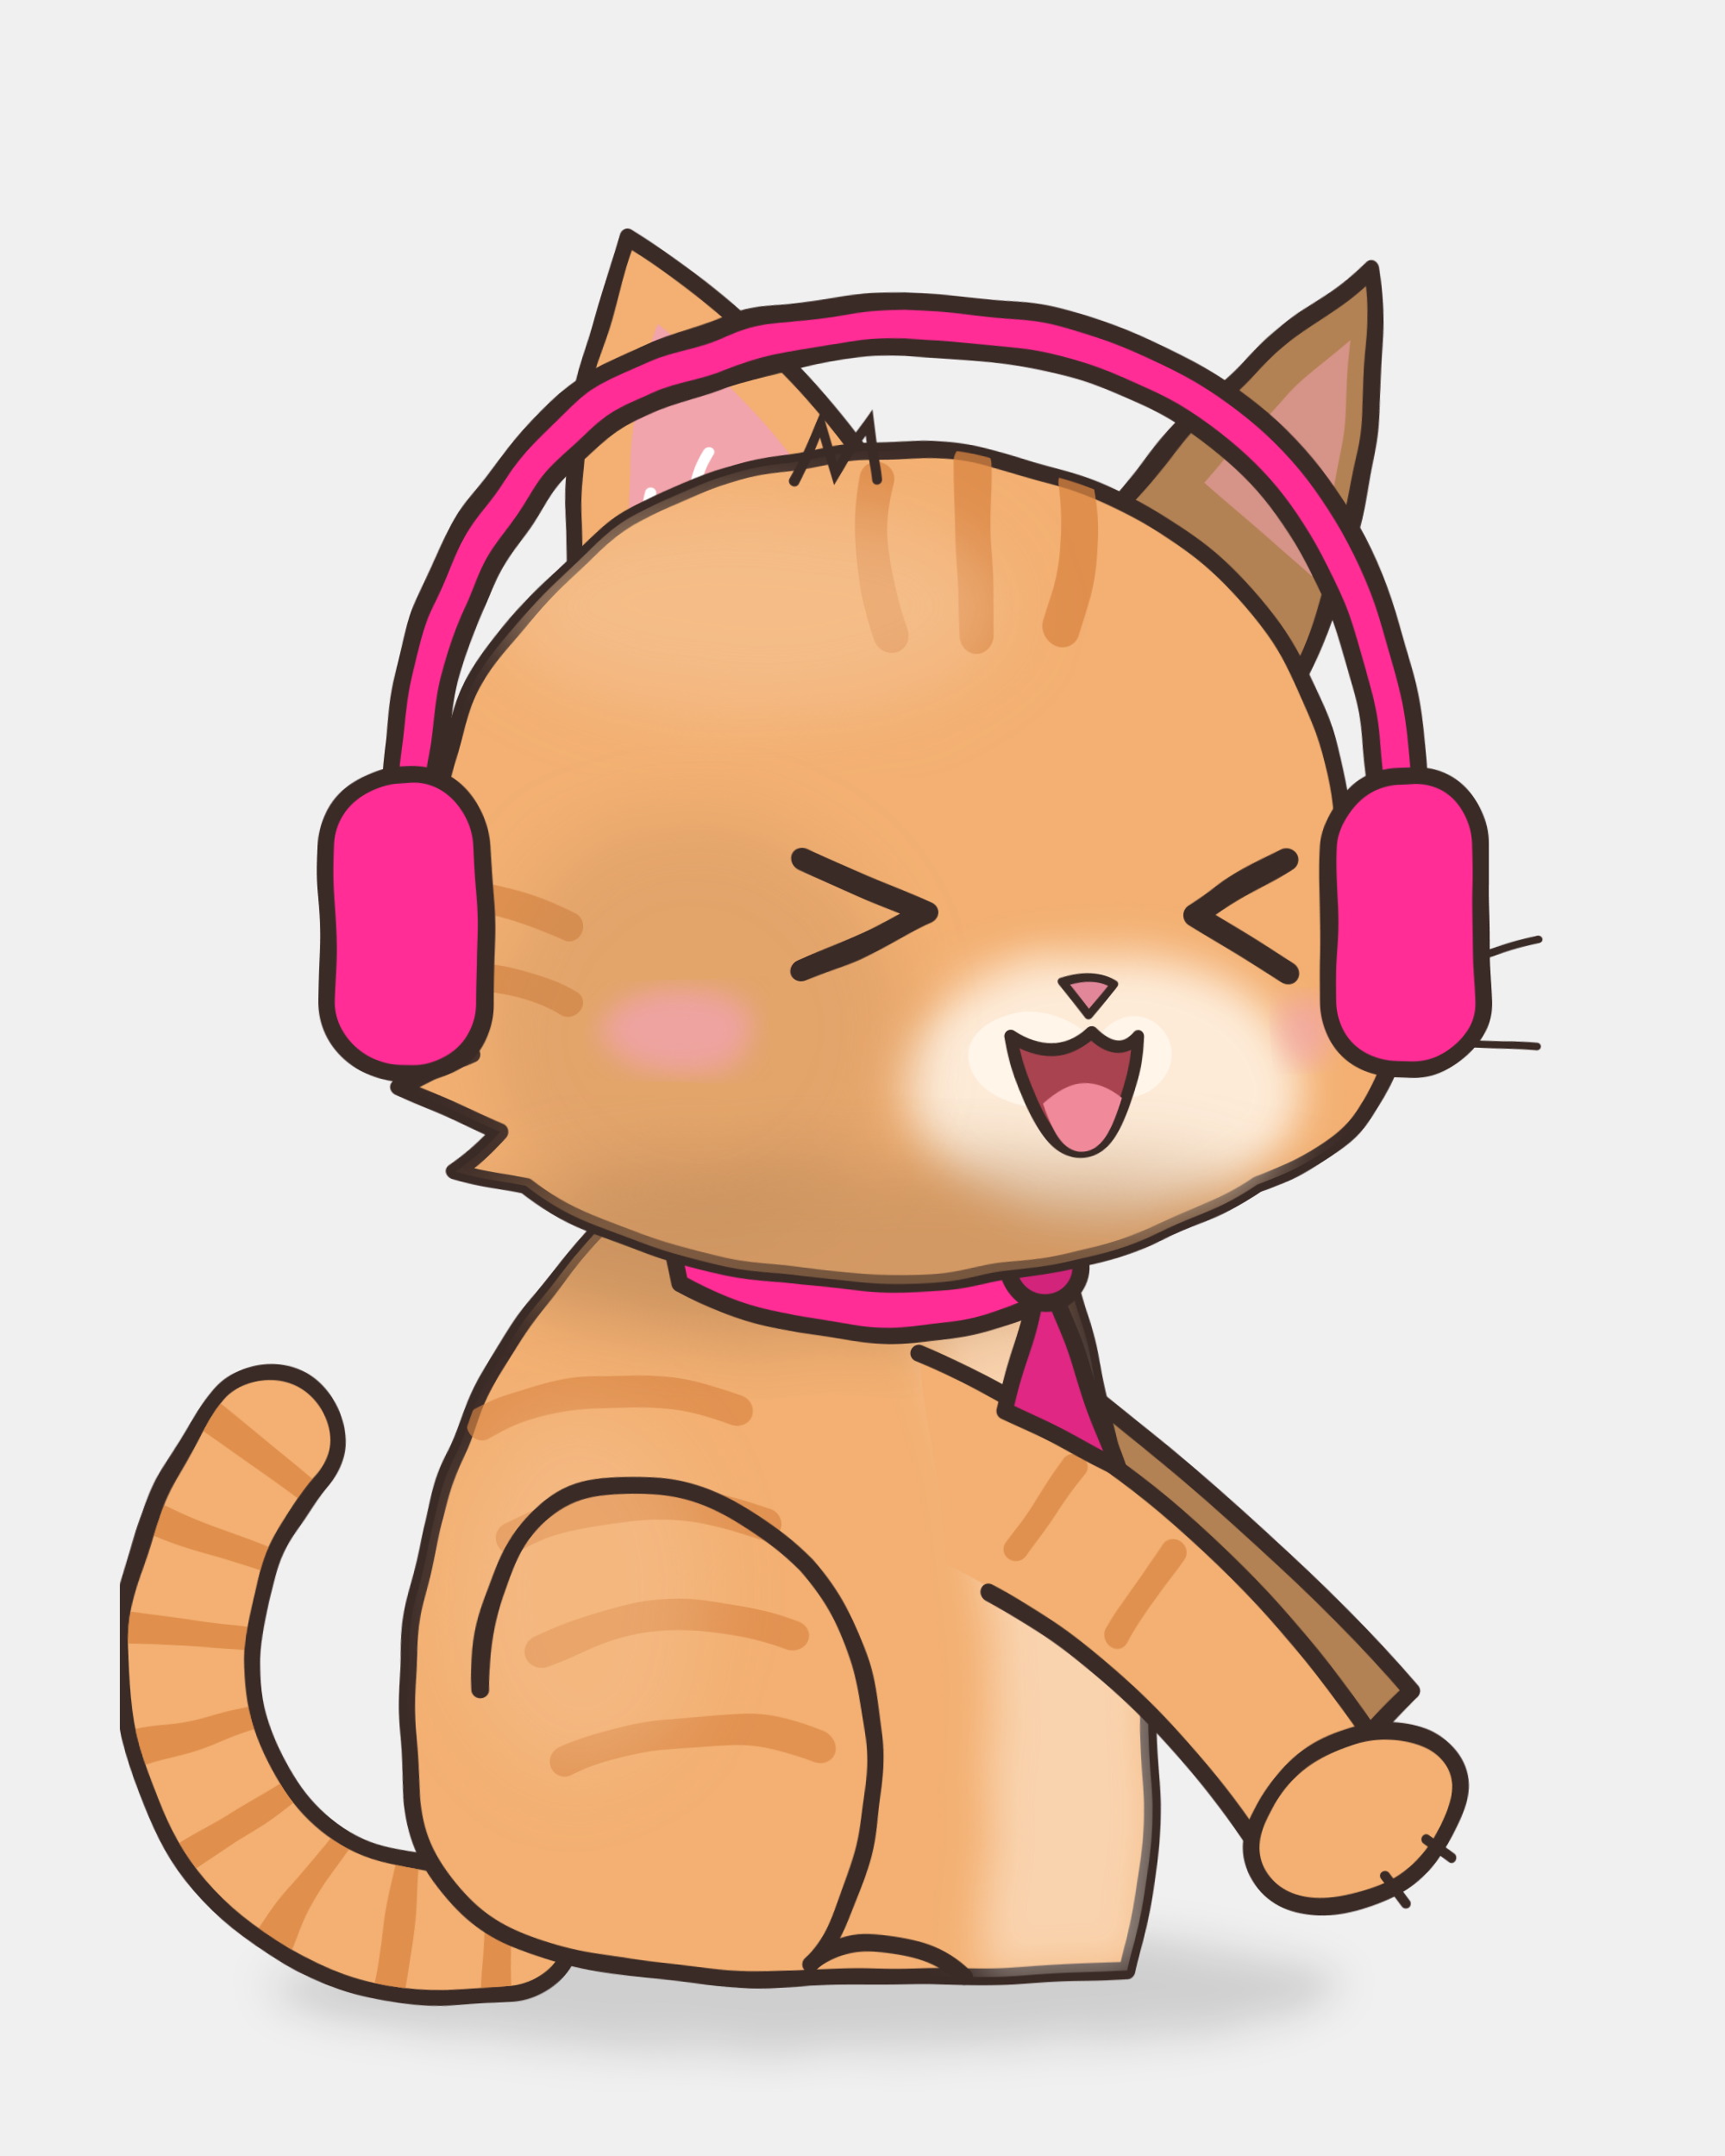
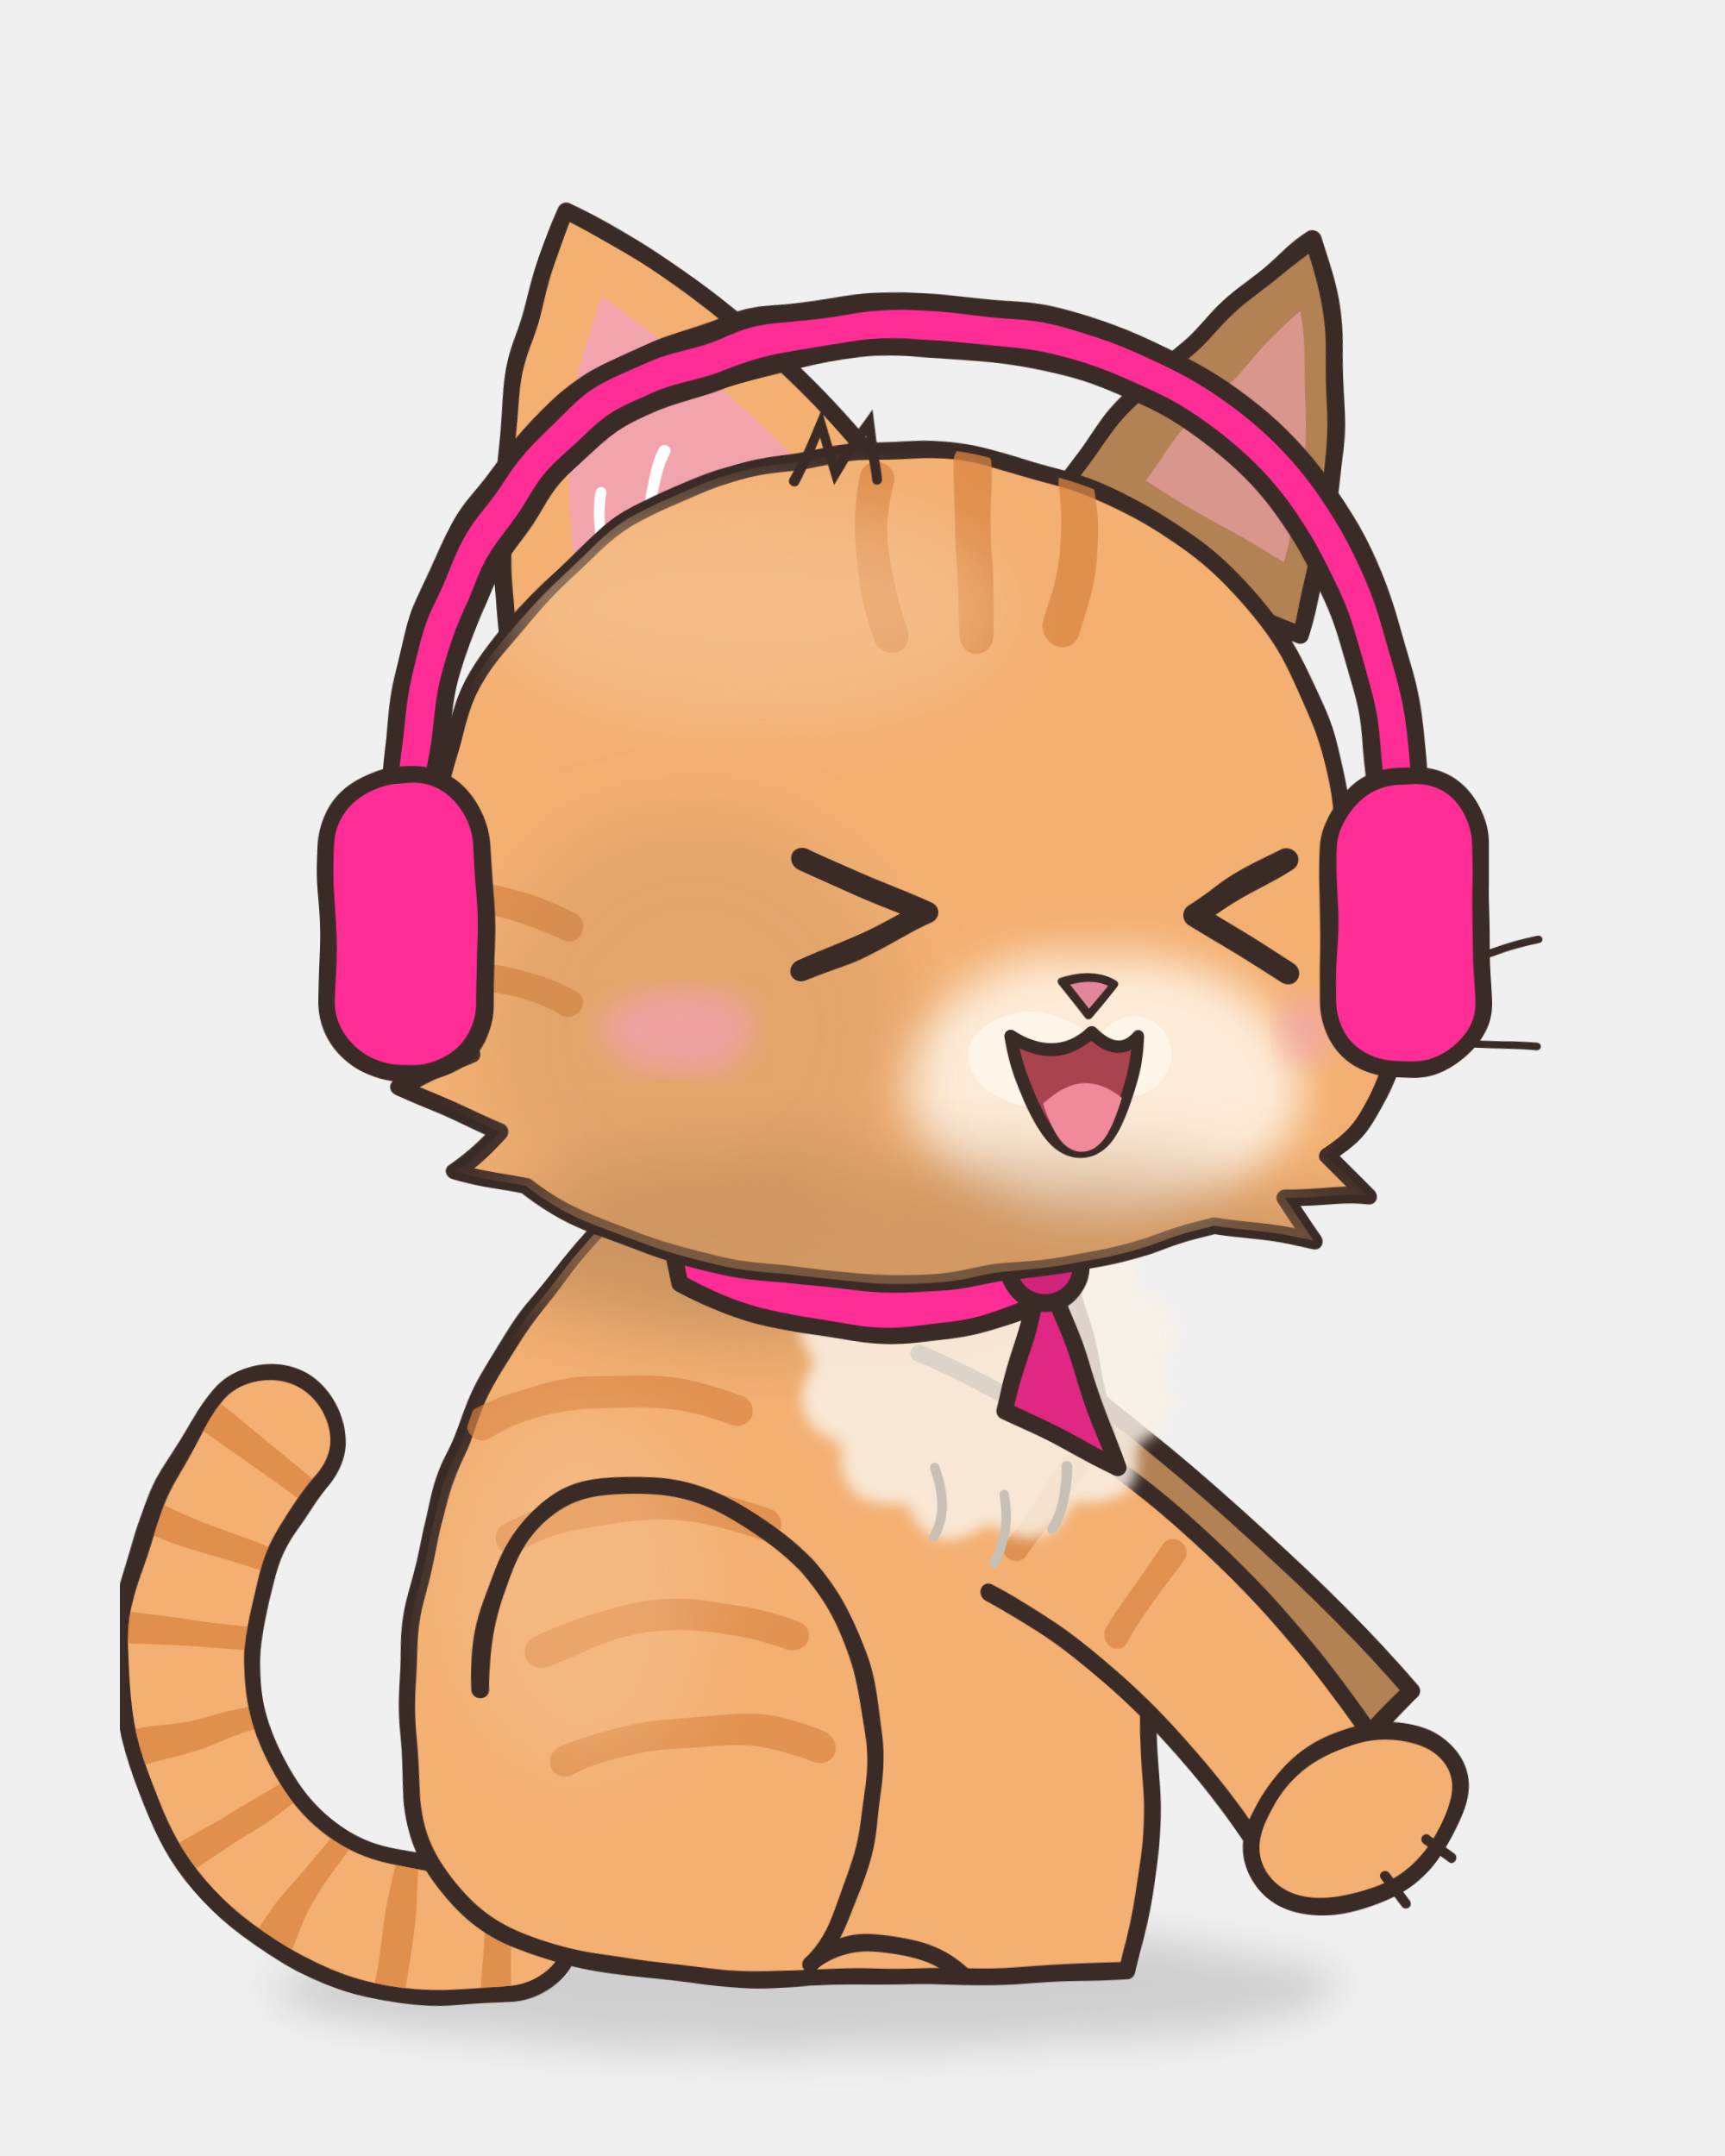
<svg xmlns="http://www.w3.org/2000/svg" viewBox="-104 -252 208 260">
  <defs>
    <filter id="ink" x="-5%" y="-5%" width="110%" height="110%">
      <feTurbulence type="fractalNoise" baseFrequency=".05" numOctaves="2" seed="3" result="n" />
      <feDisplacementMap in="SourceGraphic" in2="n" scale="2.2" />
    </filter>
    <filter id="pencil">
      <feTurbulence type="fractalNoise" baseFrequency="1.1 .35" numOctaves="2" seed="5" />
      <feColorMatrix values="0 0 0 0 .25  0 0 0 0 .2  0 0 0 0 .18  0 0 0 .22 -.02" />
      <feComposite in2="SourceGraphic" operator="in" />
    </filter>
    <filter id="blur1">
      <feGaussianBlur stdDeviation="1" />
    </filter>
    <filter id="blur2">
      <feGaussianBlur stdDeviation="2" />
    </filter>
    <filter id="blur3" x="-30%" y="-30%" width="160%" height="160%">
      <feGaussianBlur stdDeviation="3" />
    </filter>
    <filter id="blur4" x="-30%" y="-30%" width="160%" height="160%">
      <feGaussianBlur stdDeviation="5" />
    </filter>
  </defs>
  <g transform="translate(0 -150) scale(.85) translate(-120 -94)">
    <defs>
      <clipPath id="hsdarkorangeexcited">
-         <path d="M60 98 C58 60 90 38 124 38 C160 38 188 60 188 96 C190 104 196 112 196 120 C196 130 188 138 176 142 C164 150 144 156 124 156 C102 156 82 150 72 142 L62 140 L68 134 L54 128 L64 123 L52 115 L62 111 C59 106 59 102 60 98 Z" />
+         <path d="M60 98 C58 60 90 38 124 38 C160 38 188 60 188 96 C190 104 196 112 196 120 C196 128 192 134 186 138 L192 144 L180 144 L184 150 L170 148 C164 150 144 156 124 156 C102 156 82 150 72 142 L62 140 L68 134 L54 128 L64 123 L52 115 L62 111 C59 106 59 102 60 98 Z" />
      </clipPath>
      <clipPath id="bsdarkorangeexcited">
        <path d="M100 138 C68 150 52 194 56 228 C58 250 80 256 112 254 L158 254 C164 232 160 196 150 158 Z" />
      </clipPath>
    </defs>
    <g filter="url(#ink)">
      <ellipse cx="112" cy="256" rx="76" ry="9" fill="#000" opacity=".14" filter="url(#blur3)" />
      <path d="M70 248 C22 252 14 204 36 178" stroke="#3b2b27" stroke-width="21" fill="none" stroke-linecap="round" />
      <path d="M70 248 C22 252 14 204 36 178" stroke="#f3b072" stroke-width="16.5" fill="none" stroke-linecap="round" />
      <path d="M70 248 C22 252 14 204 36 178" stroke="#d98440" stroke-width="16.5" fill="none" stroke-dasharray="4 10" opacity=".75" />
      <path d="M150 170 C168 184 186 200 198 214 L186 226 C174 214 158 200 146 192 Z" stroke="#3b2b27" stroke-width="2.4" stroke-linejoin="round" stroke-linecap="round" fill="#b38254" />
      <path d="M100 138 C68 150 52 194 56 228 C58 250 80 256 112 254 L158 254 C164 232 160 196 150 158 Z" stroke="#3b2b27" stroke-width="2.4" stroke-linejoin="round" stroke-linecap="round" fill="#f3b072" />
      <g clip-path="url(#bsdarkorangeexcited)">
-         <path d="M126 140 C150 150 166 200 160 254 L136 254 C142 210 136 170 120 146Z" fill="#fff6ea" opacity=".5" filter="url(#blur3)" />
        <path d="M66 176 q18 -8 36 -2" stroke="#d98440" stroke-width="4.5" fill="none" stroke-linecap="round" opacity=".65" />
        <path d="M70 192 q18 -8 36 -2" stroke="#d98440" stroke-width="4.5" fill="none" stroke-linecap="round" opacity=".65" />
        <path d="M74 208 q18 -8 36 -2" stroke="#d98440" stroke-width="4.5" fill="none" stroke-linecap="round" opacity=".65" />
        <path d="M78 224 q18 -8 36 -2" stroke="#d98440" stroke-width="4.5" fill="none" stroke-linecap="round" opacity=".65" />
        <ellipse cx="110" cy="150" rx="44" ry="14" fill="#b38254" opacity=".6" filter="url(#blur4)" />
        <ellipse cx="80" cy="200" rx="18" ry="26" fill="#f6c699" opacity=".35" filter="url(#blur4)" />
      </g>
      <path d="M66 214 C64 182 92 176 112 196 C126 212 124 240 112 252" fill="none" stroke="#3b2b27" stroke-width="2.4" stroke-linejoin="round" stroke-linecap="round" />
      <path d="M112 252 C116 248 128 248 134 254" fill="none" stroke="#3b2b27" stroke-width="2.4" stroke-linejoin="round" stroke-linecap="round" />
      <path d="M128 166 C152 176 176 196 192 220 L176 236 C164 218 148 204 132 196 Z" fill="#f3b072" />
      <path d="M128 166 C152 176 176 196 192 220" fill="none" stroke="#3b2b27" stroke-width="2.4" stroke-linejoin="round" stroke-linecap="round" />
      <path d="M176 236 C164 218 150 206 138 200" fill="none" stroke="#3b2b27" stroke-width="2.4" stroke-linejoin="round" stroke-linecap="round" />
      <path d="M150 182 l-8 12 M164 194 l-8 12" stroke="#d98440" stroke-width="3.5" stroke-linecap="round" opacity=".7" />
      <ellipse cx="190" cy="232" rx="16" ry="11" stroke="#3b2b27" stroke-width="2.4" stroke-linejoin="round" stroke-linecap="round" fill="#f3b072" transform="rotate(-30 190 232)" />
      <path d="M194 240 l3 4 M200 235 l4 3" stroke="#3b2b27" stroke-width="1.4" fill="none" stroke-linecap="round" />
+       <path d="M162.0 168.0 Q167.9 175.5 158.8 179.0 Q159.9 188.5 150.0 187.1 Q146.0 196.0 138.0 190.0 Q130.0 196.0 126.0 187.1 Q116.1 188.5 117.2 179.0 Q108.1 175.5 114.0 168.0 Q108.1 160.5 117.2 157.0 Q116.1 147.5 126.0 148.9 Q130.0 140.0 138.0 146.0 Q146.0 140.0 150.0 148.9 Q159.9 147.5 158.8 157.0 Q167.9 160.5 162.0 168.0Z" fill="#f9f1e5" opacity="0.85" filter="url(#blur1)" />
+       <path d="M130 182 q2 6 0 10 M140 186 q1 6 -1 10 M149 182 q0 6 -2 9" stroke="#c7c0b7" stroke-width="1.4" fill="none" stroke-linecap="round" />
      <path d="M92 144 Q122 160 150 148 L148 158 Q120 170 94 156 Z" stroke="#3b2b27" stroke-width="2.4" stroke-linejoin="round" stroke-linecap="round" fill="#ff2d95" />
      <path d="M146 154 L156 182 L140 174 Z" stroke="#3b2b27" stroke-width="2.4" stroke-linejoin="round" stroke-linecap="round" fill="#e02783" />
      <circle cx="146" cy="154" r="5" stroke="#3b2b27" stroke-width="2.4" stroke-linejoin="round" stroke-linecap="round" fill="#d1247a" />
-       <path d="M154 48 C166 34 180 20 192 12 C194 32 190 52 182 70 Z" stroke="#3b2b27" stroke-width="2.4" stroke-linejoin="round" stroke-linecap="round" fill="#b38254" />
-       <path d="M168 42 C176 34 184 27 189 22 C189 34 187 46 184 56 Z" fill="#f2a3b3" opacity=".55" />
-       <path d="M80 72 C77 50 79 28 87 8 C103 18 117 32 126 48 Z" stroke="#3b2b27" stroke-width="2.4" stroke-linejoin="round" stroke-linecap="round" fill="#f3b072" />
-       <path d="M88 62 C86 46 87 32 91 20 C101 28 109 36 116 48 Z" fill="#f2a3b3" opacity=".9" />
-       <path d="M96 54 q-1 -10 2 -16 M102 56 q0 -9 4 -13 M91 56 q-2 -8 -1 -12" stroke="#fff" stroke-width="1.6" fill="none" stroke-linecap="round" />
-       <path d="M60 98 C58 60 90 38 124 38 C160 38 188 60 188 96 C190 104 196 112 196 120 C196 130 188 138 176 142 C164 150 144 156 124 156 C102 156 82 150 72 142 L62 140 L68 134 L54 128 L64 123 L52 115 L62 111 C59 106 59 102 60 98 Z" stroke="#3b2b27" stroke-width="2.4" stroke-linejoin="round" stroke-linecap="round" fill="#f3b072" />
+       <path d="M144 48 C156 32 170 18 184 8 C189 26 188 46 182 64 Z" stroke="#3b2b27" stroke-width="2.4" stroke-linejoin="round" stroke-linecap="round" fill="#b38254" />
+       <path d="M160 42 C168 32 176 24 182 18 C184 32 183 44 180 54 Z" fill="#f2a3b3" opacity=".6" />
+       <path d="M72 78 C66 54 68 28 78 4 C98 14 116 30 128 48 Z" stroke="#3b2b27" stroke-width="2.4" stroke-linejoin="round" stroke-linecap="round" fill="#f3b072" />
+       <path d="M80 66 C77 48 78 30 83 16 C97 26 109 36 118 48 Z" fill="#f2a3b3" opacity=".9" />
+       <path d="M90 56 q-1 -12 2 -18 M97 58 q0 -10 4 -15 M84 58 q-2 -9 -1 -14" stroke="#fff" stroke-width="1.6" fill="none" stroke-linecap="round" />
+       <path d="M60 98 C58 60 90 38 124 38 C160 38 188 60 188 96 C190 104 196 112 196 120 C196 128 192 134 186 138 L192 144 L180 144 L184 150 L170 148 C164 150 144 156 124 156 C102 156 82 150 72 142 L62 140 L68 134 L54 128 L64 123 L52 115 L62 111 C59 106 59 102 60 98 Z" stroke="#3b2b27" stroke-width="2.4" stroke-linejoin="round" stroke-linecap="round" fill="#f3b072" />
      <g clip-path="url(#hsdarkorangeexcited)">
        <path d="M122 42 q-2 10 2 22 M136 40 v24 M150 42 q2 10 -2 21" stroke="#d98440" stroke-width="5" fill="none" stroke-linecap="round" opacity=".75" />
        <path d="M60 100 q10 1 18 5 M62 112 q10 0 16 4" stroke="#d98440" stroke-width="4" fill="none" stroke-linecap="round" opacity=".7" />
        <ellipse cx="154.031" cy="128" rx="28" ry="19" fill="#fff6ea" opacity=".85" filter="url(#blur3)" />
        <ellipse cx="104" cy="60" rx="36" ry="15" fill="#f6c699" opacity=".55" filter="url(#blur4)" />
        <ellipse cx="96" cy="120" rx="30" ry="30" fill="#b38254" opacity=".25" filter="url(#blur4)" />
        <ellipse cx="124" cy="152" rx="70" ry="14" fill="#b38254" opacity=".5" filter="url(#blur4)" />
      </g>
      <path d="M110 42 l4 -8 l2 7 l5 -7 l1 8" stroke="#3b2b27" stroke-width="1.4" fill="none" stroke-linecap="round" />
      <path d="M111.65 96 L129.65 104 L111.65 112" stroke="#3b2b27" fill="none" stroke-linecap="round" stroke-linejoin="round" stroke-width="3.2" />
      <path d="M180.251 96 L167.224 104 L180.251 112" stroke="#3b2b27" fill="none" stroke-linecap="round" stroke-linejoin="round" stroke-width="3.2" />
      <ellipse cx="93.954" cy="120" rx="11" ry="6" fill="#f2a3b3" opacity=".75" filter="url(#blur2)" />
      <ellipse cx="182.868" cy="120" rx="4" ry="5" fill="#f2a3b3" opacity=".6" filter="url(#blur2)" />
      <ellipse cx="144.031" cy="124" rx="9" ry="6.5" fill="#fff6ea" opacity=".9" />
      <ellipse cx="158.031" cy="124" rx="6" ry="6" fill="#fff6ea" opacity=".9" />
      <path d="M148.031 113 Q152.031 111 155.031 113 L151.531 117.5 Z" fill="#e2879a" stroke="#3b2b27" stroke-width="1.2" stroke-linejoin="round" />
      <path d="M141.031 121 Q147.031 125 152.031 120 Q156.031 124 159.031 121 Q158.031 137 151.031 137 Q144.031 137 141.031 121 Z" fill="#a8434f" stroke="#3b2b27" stroke-width="1.8" stroke-linejoin="round" />
      <path d="M145.031 130 Q151.031 125 157.031 130 Q155.031 137 151.031 137 Q147.031 137 145.031 130 Z" fill="#f08a9a" />
      <path d="M188 115 q14 -3.2 28 -7.6" stroke="#3b2b27" stroke-width="1.1" fill="none" stroke-linecap="round" />
      <path d="M188 122 q14 -0.4 28 0.8" stroke="#3b2b27" stroke-width="1.1" fill="none" stroke-linecap="round" />
      <g transform="translate(6 0)">
        <path d="M50 104 Q46 22 120 20 Q194 22 190 104" stroke="#3b2b27" stroke-width="9" fill="none" />
        <path d="M50 104 Q46 22 120 20 Q194 22 190 104" stroke="#ff2d95" stroke-width="4" fill="none" />
        <rect x="38" y="84" width="22" height="42" rx="10" stroke="#3b2b27" stroke-width="2.4" stroke-linejoin="round" stroke-linecap="round" fill="#ff2d95" />
        <rect x="180" y="84" width="22" height="42" rx="10" stroke="#3b2b27" stroke-width="2.4" stroke-linejoin="round" stroke-linecap="round" fill="#ff2d95" />
      </g>
    </g>
  </g>
</svg>
